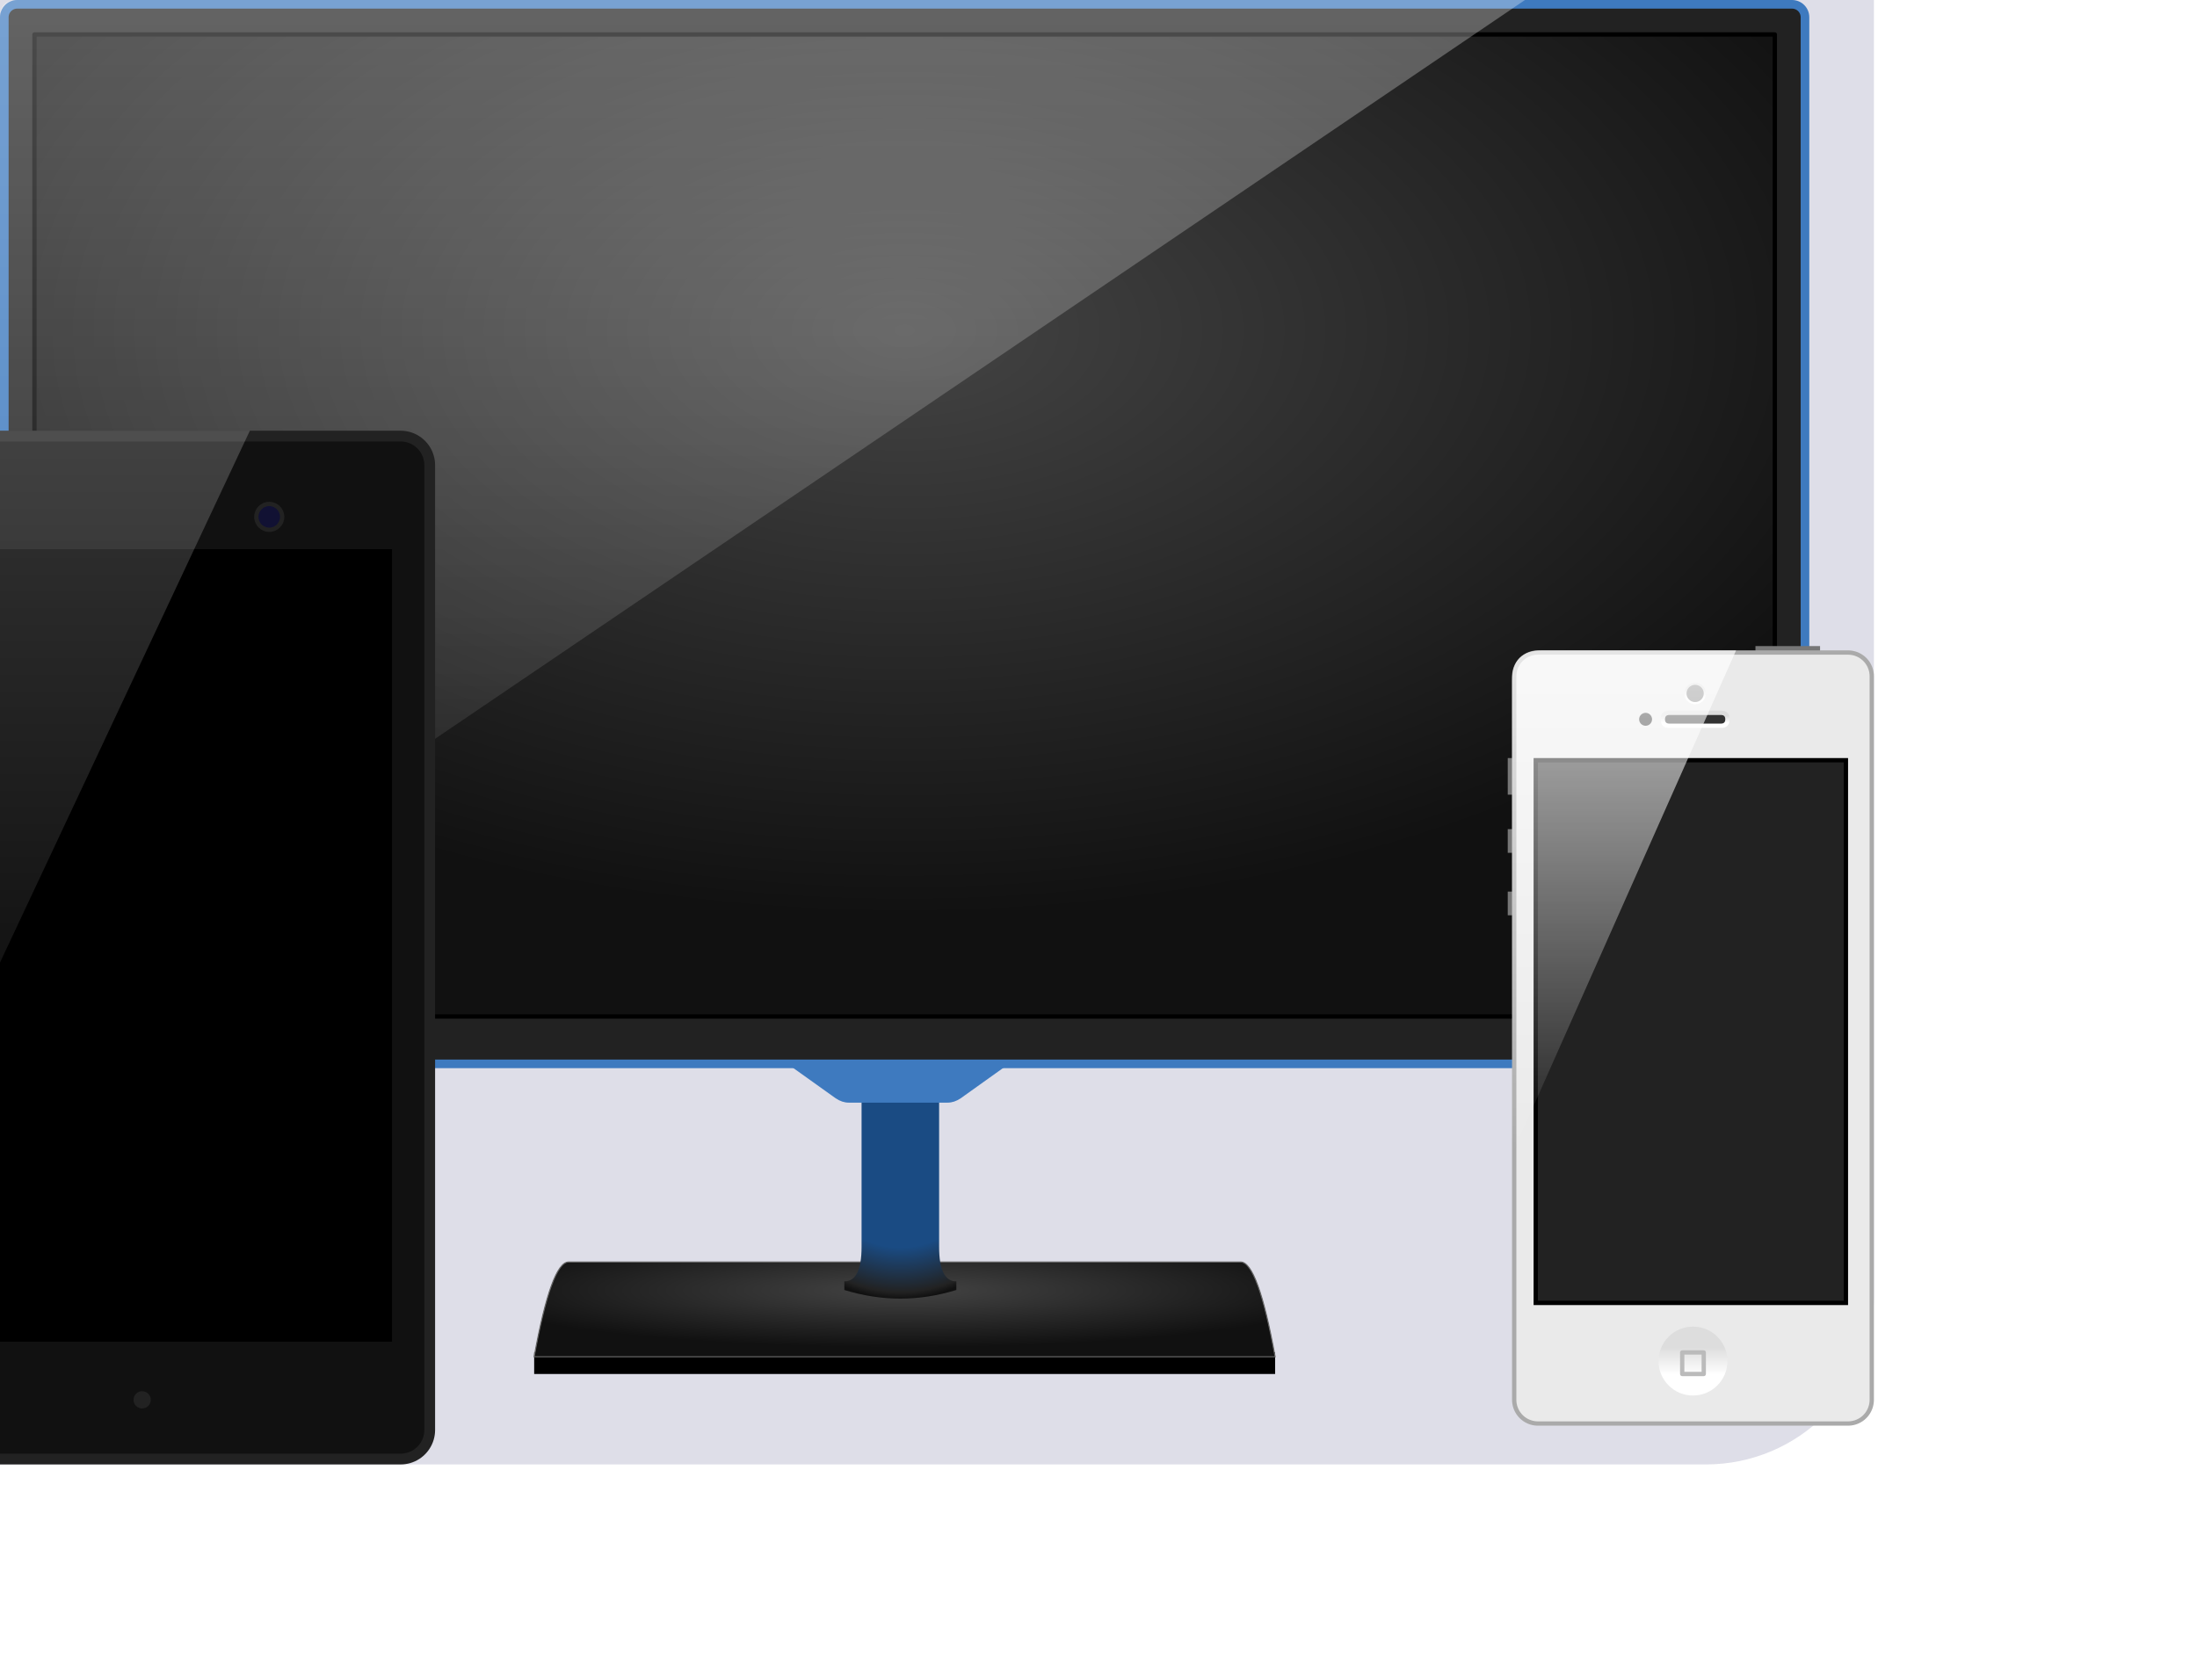
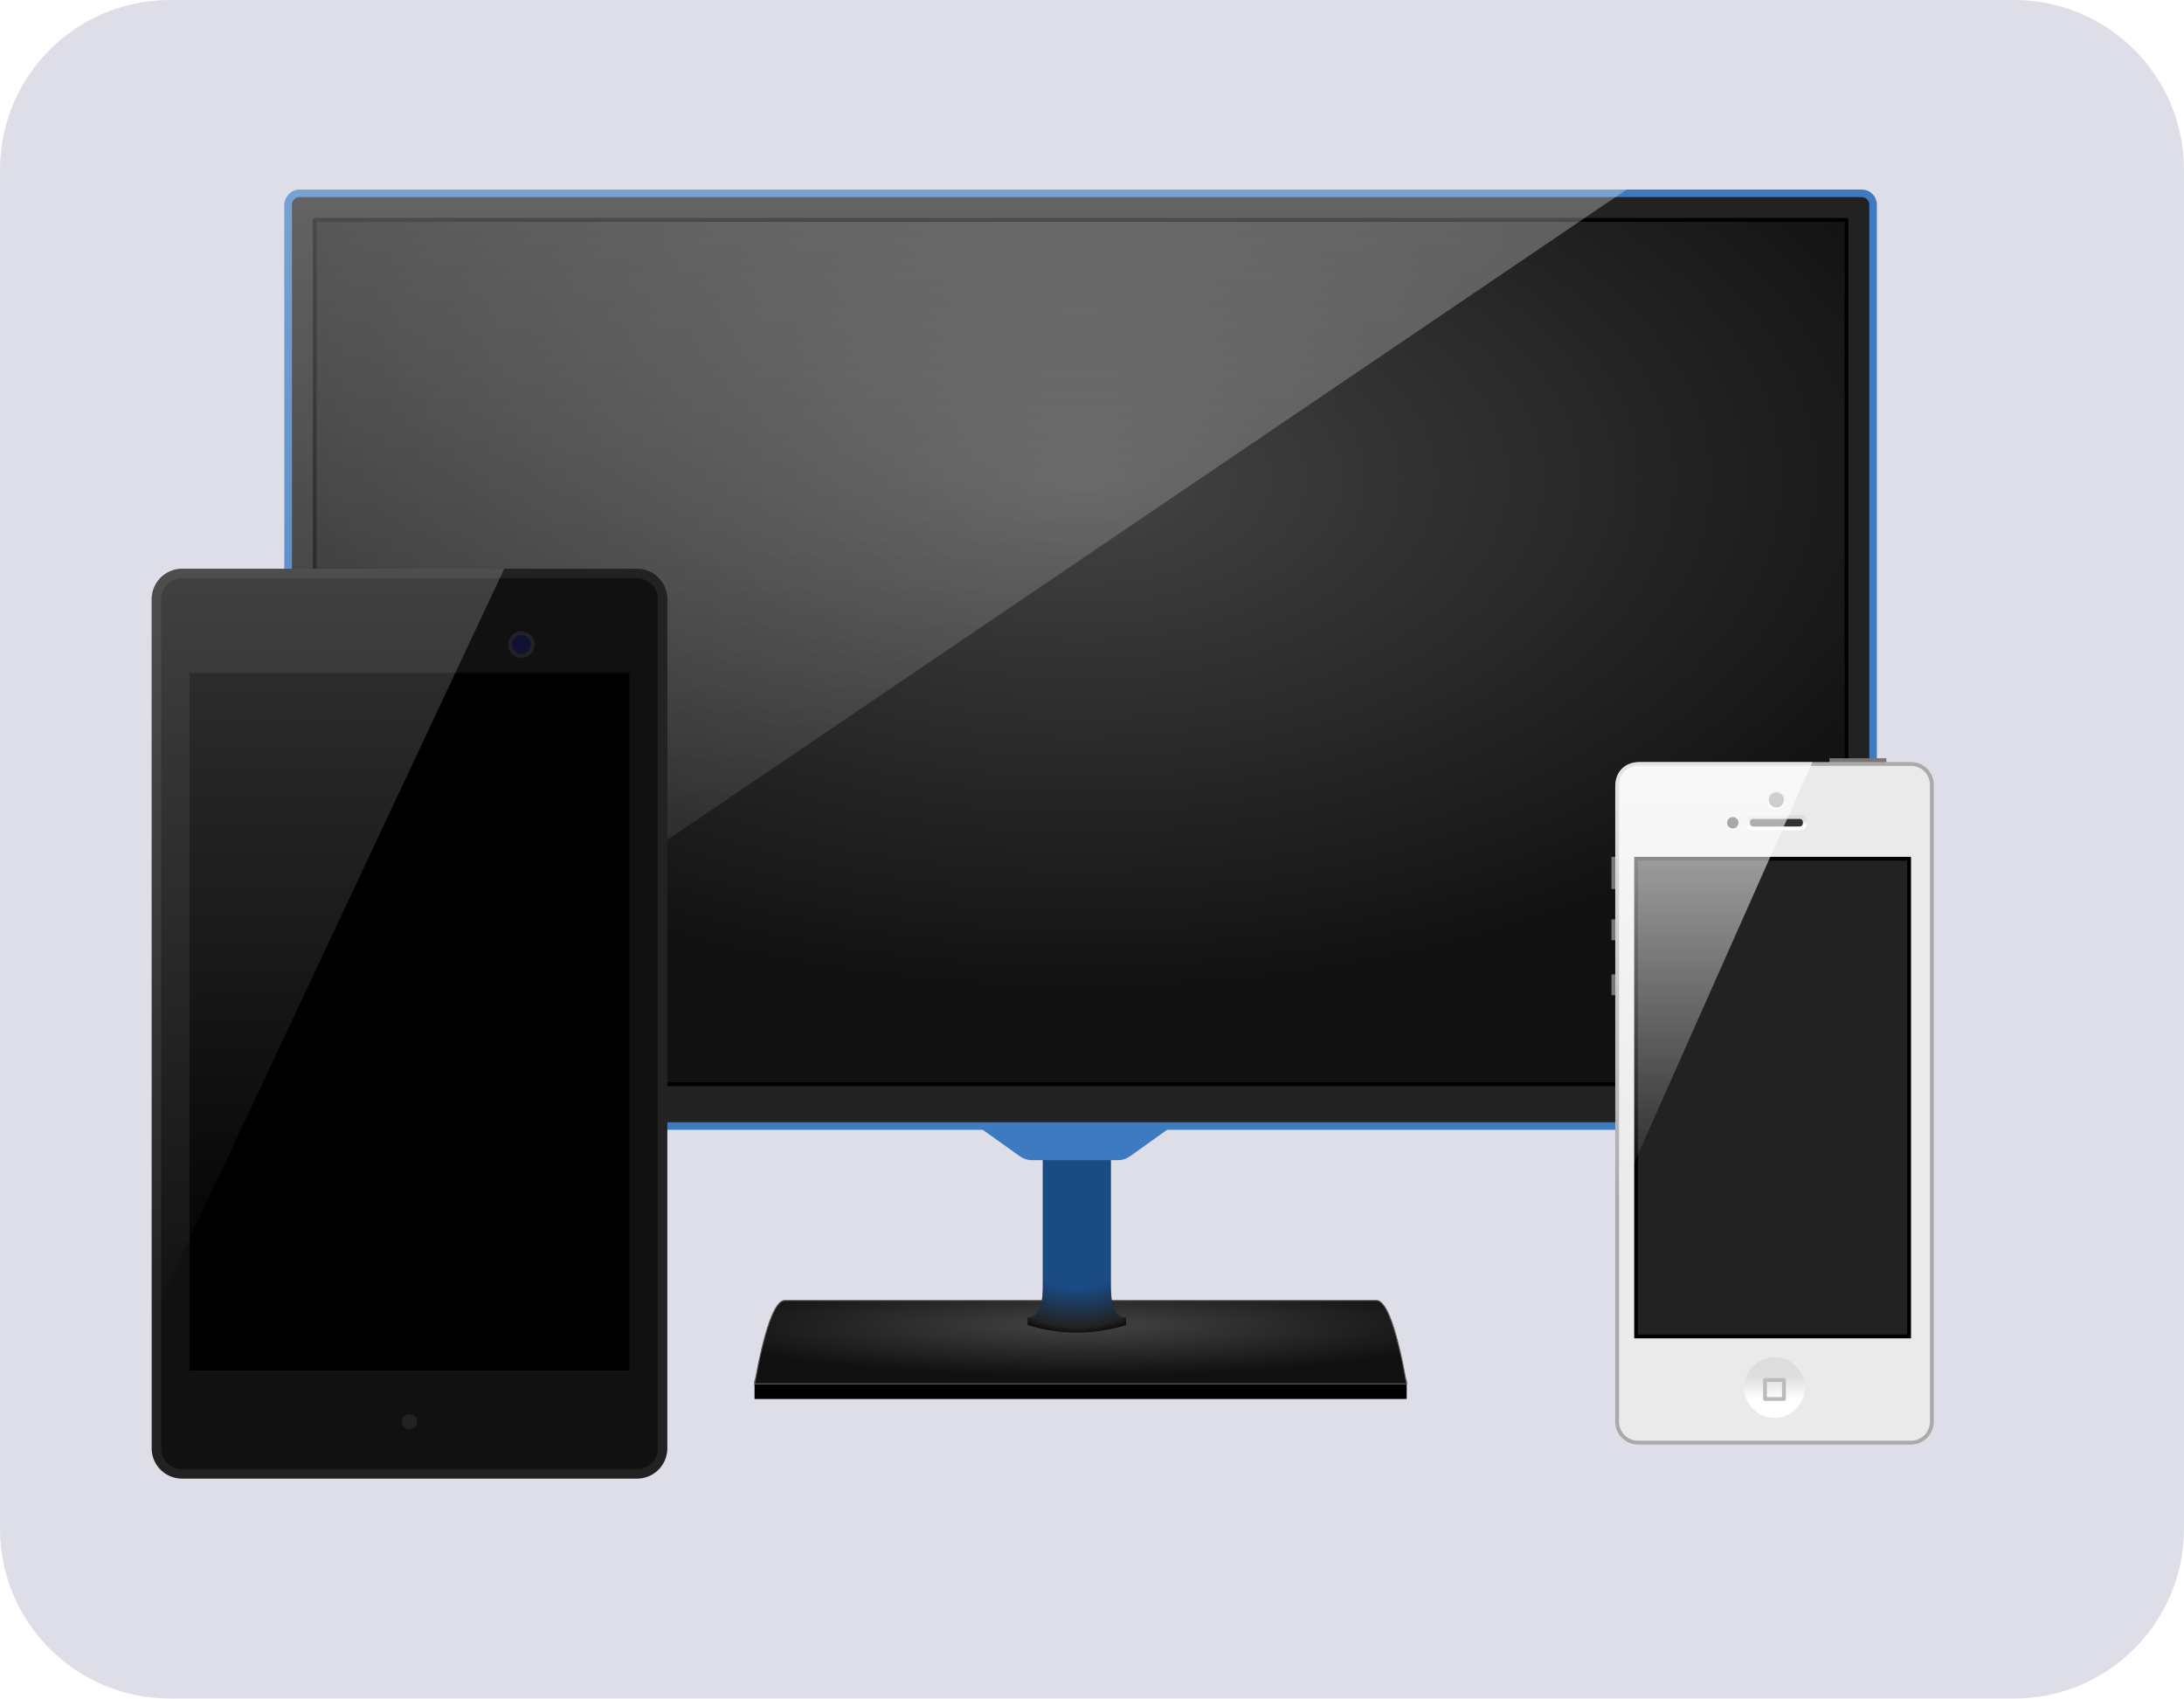
- <svg xmlns="http://www.w3.org/2000/svg" viewbox="-150 -100 1152 896" preserveAspectRatio="none">
+ <svg xmlns="http://www.w3.org/2000/svg" viewBox="-150 -100 1152 896" preserveAspectRatio="none">
  <rect height="100%" width="100%" fill="#dedee8" x="-150" y="-100" ry="10%" />
  <linearGradient id="gloss" x2="0" y2="1">
    <stop offset="0%" stop-color="#fff" stop-opacity="1" />
    <stop offset="100%" stop-color="#fff" stop-opacity="0" />
  </linearGradient>
  <radialGradient id="shineC" cx="0.5" cy="0.3" r="0.6">
    <stop stop-color="#444" offset="0" />
    <stop stop-color="#111" offset="1" />
  </radialGradient>
  <radialGradient id="screenBase" cx="0.25" cy="0.4" r="0.6" gradientTransform="scale(2,1)">
    <stop stop-color="#1a4b83" offset="0.6" />
    <stop stop-color="#222" offset="0.95" />
    <stop stop-color="#111" offset="1" />
  </radialGradient>
  <g id="samsung">
    <path d="m248 628 v10 h344 v-10" />
    <path fill="url(#shineC)" stroke="#666" stroke-width="0.5" d="m264 586 h312 q8 0 16 44 h-344 q8 -44 16 -44z" />
    <path fill="url(#screenBase)" d="m400 504 v75q0 16-8 16v4q26 8 52 0v-4q-8 0 -8 -16v-75z" />
    <path fill="#3e7abf" d="m360 490 l28 20 q3 2 6 2h46 q3 0 6 -2l28 -20z" />
    <path stroke="#3e7abf" stroke-linejoin="round" stroke-width="16" d="m8 8h824v480h-824z" />
    <path stroke="#222" fill="#222" stroke-linejoin="round" stroke-width="8" d="m8 8h824v480h-824z" />
    <path fill="url(#shineC)" stroke="#000" stroke-linejoin="round" stroke-width="2" d="m16 16h808v456h-808z" />
    <path fill="url(#gloss)" d="m0 480v-472q0-8 8-8 h700z" opacity="0.3" />
  </g>
  <g id="nexus7" transform="translate(-70 200)">
    <path stroke="#222" stroke-linejoin="round" stroke-width="32" d="m16 16h240v448h-240z" />
    <path fill="#111" stroke="#111" stroke-linejoin="round" stroke-width="22" d="m16 16h240v448h-240z" />
    <path d="m20 55h232v368h-232z" />
    <circle stroke-width="2" stroke="#222" fill="#113" cx="195" cy="40" r="6" />
    <circle fill="#222" cx="136" cy="450" r="4" />
    <path fill="url(#gloss)" d="m0 396v-380q0-16 16-16 h170z" opacity=".2" />
  </g>
  <linearGradient id="shineB" x2="0" y2="1">
    <stop offset="30%" stop-color="#ddd" />
    <stop offset="70%" stop-color="#fff" />
  </linearGradient>
  <g id="iphone5" transform="translate(700 300)">
    <path fill="#777" d="M115 0v4h30v-4M0 52h4v17h-4M0 85h4v11h-4M0 114h4v11h-4" />
    <path stroke="#aaa" stroke-linejoin="round" stroke-width="24" d="m14 14h144v336h-144z" />
    <path stroke="#eaeaea" fill="#eaeaea" stroke-linejoin="round" stroke-width="20" d="m14 14h144v336h-144z" />
    <path fill="url(#shineB)" d="m99 30q4 0 4 4t-4 4h-24q-4 0-4-4t4-4z" />
    <circle fill="url(#shineB)" cx="87" cy="22" r="5" />
    <path fill="#222" stroke="#000" stroke-width="2" d="m13 53h144v252h-144z" />
    <circle fill="#777" cx="87" cy="22" r="4" />
    <circle fill="url(#shineB)" cx="86" cy="332" r="16" />
    <path fill="#333" d="m99 32q2 0 2 2t-2 2h-24q-2 0-2-2t2-2z" />
    <circle fill="#222" cx="64" cy="34" r="3" />
    <path stroke="#bbb" fill="transparent" stroke-linejoin="round" stroke-width="2" d="m81 328h10v10h-10z" />
    <path fill="url(#gloss)" d="m2 236v-220q0-14 14-14 h90z" opacity=".7" />
  </g>
</svg>
